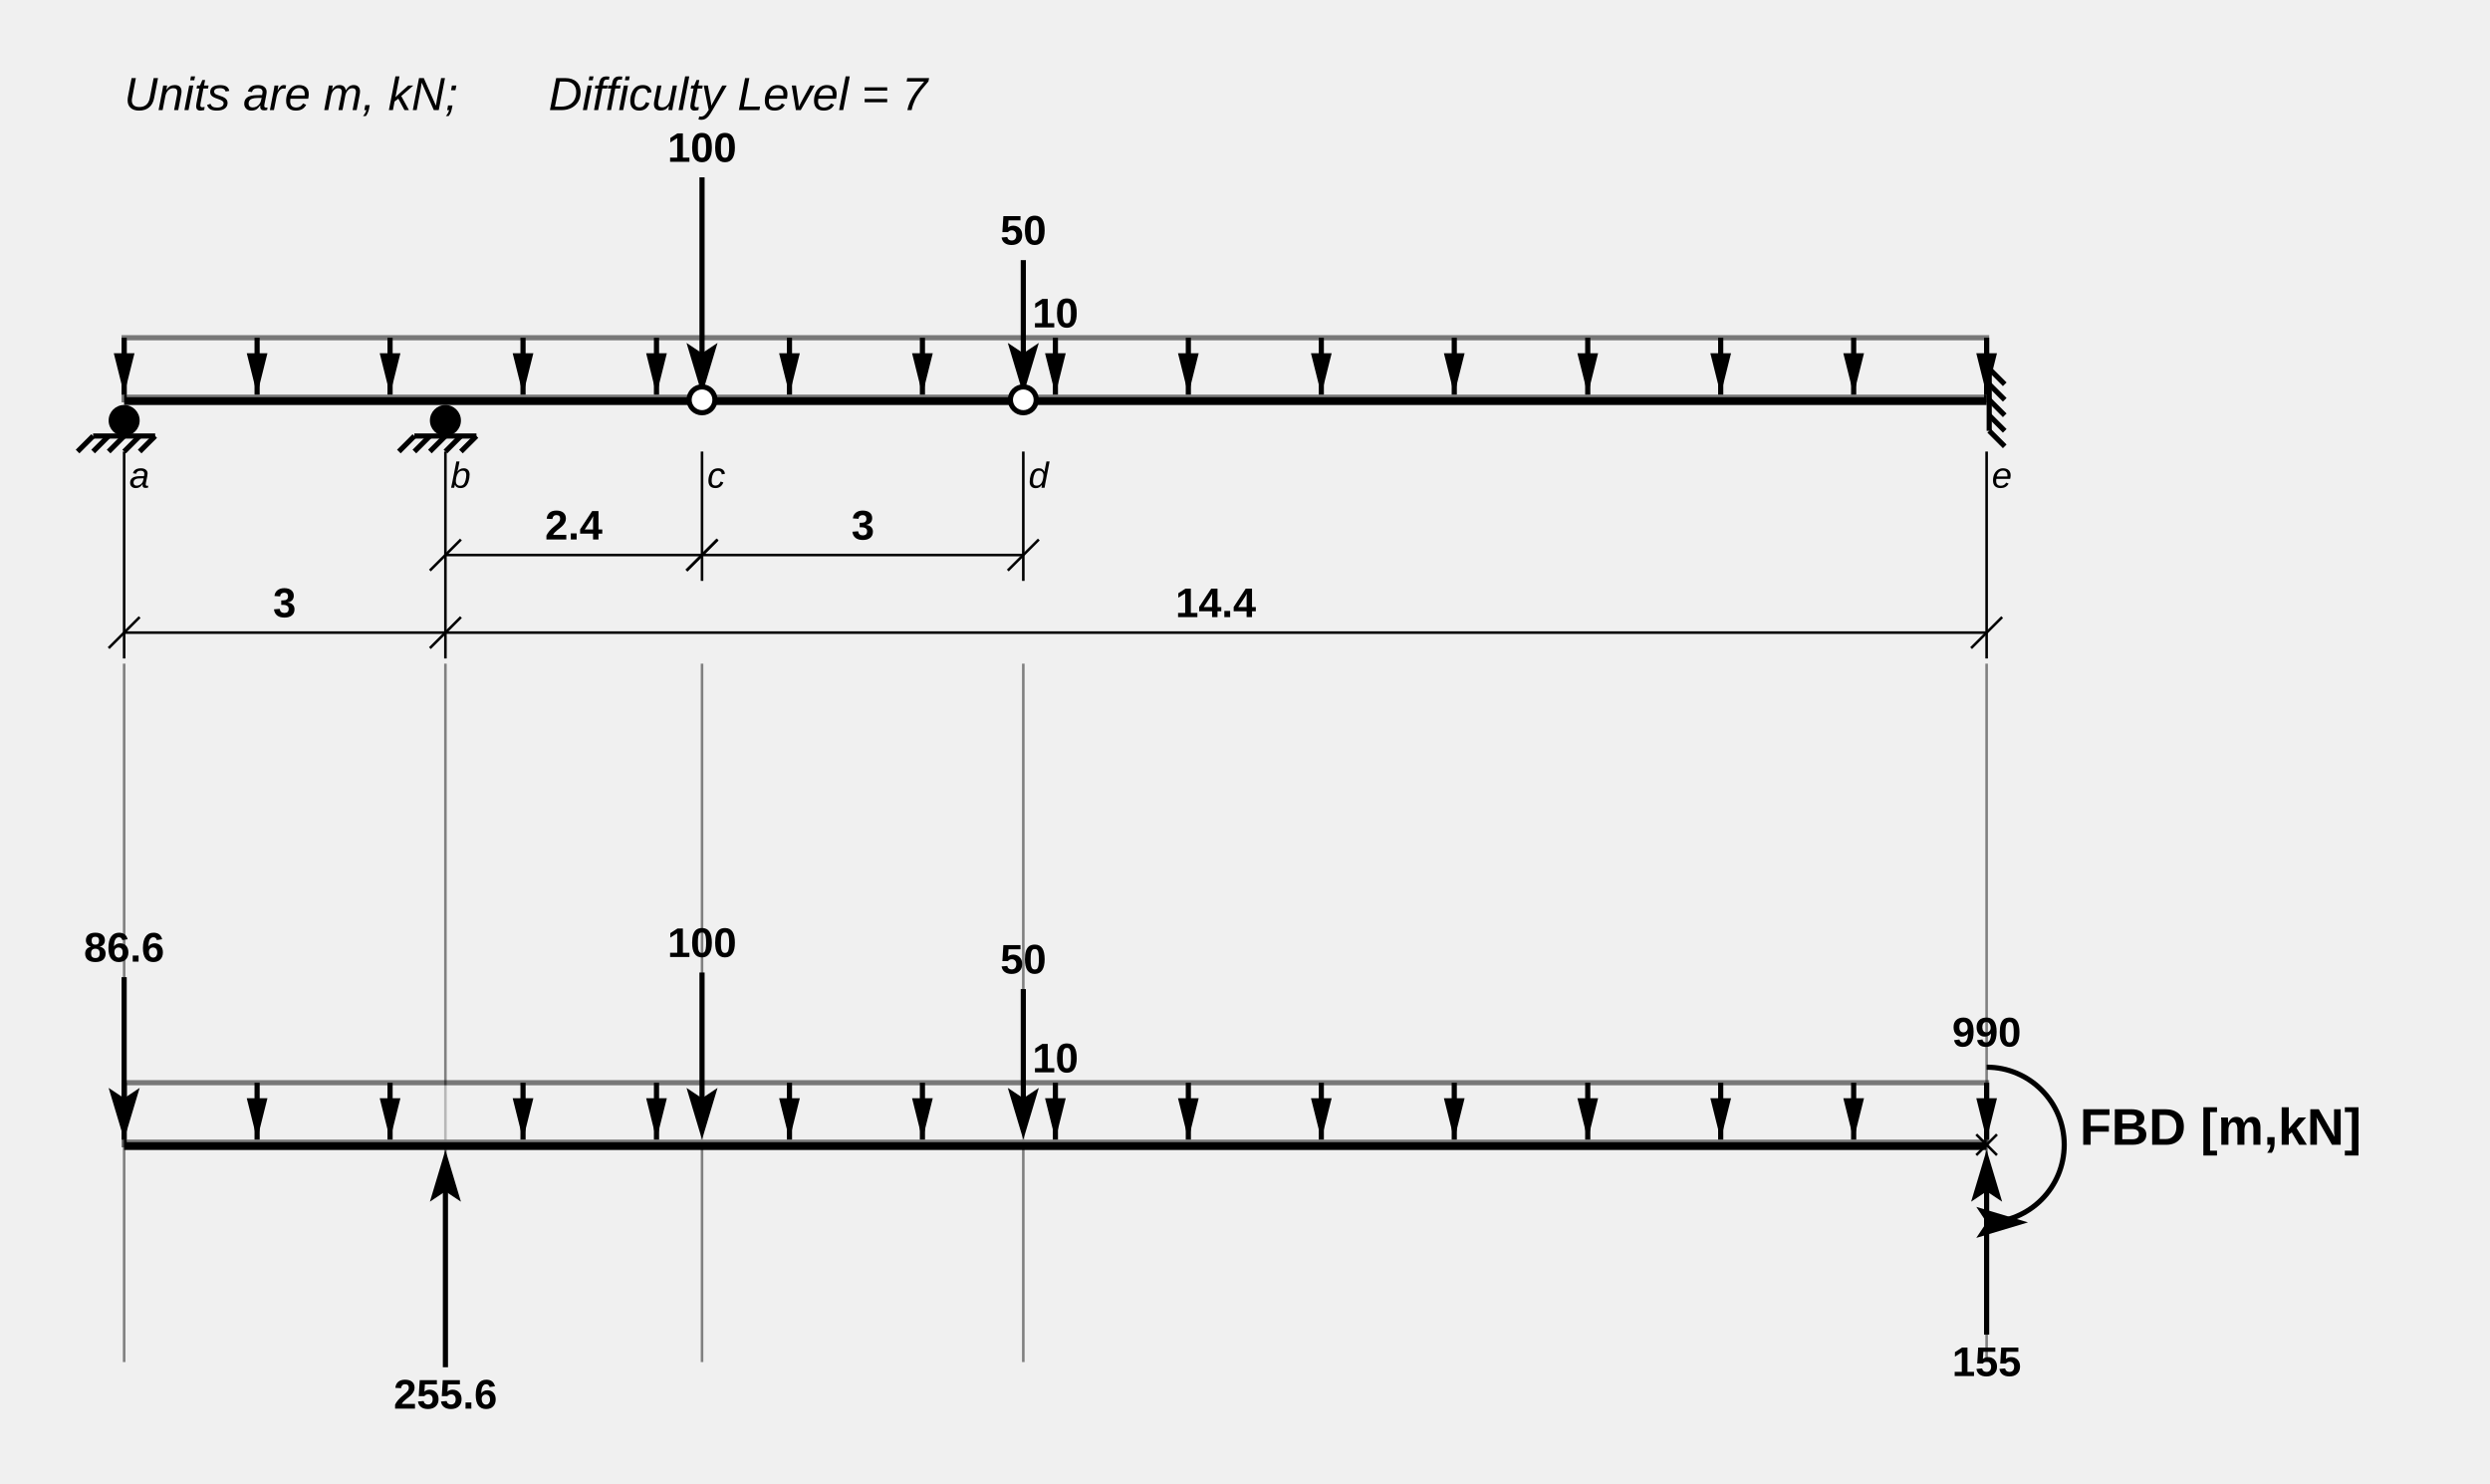
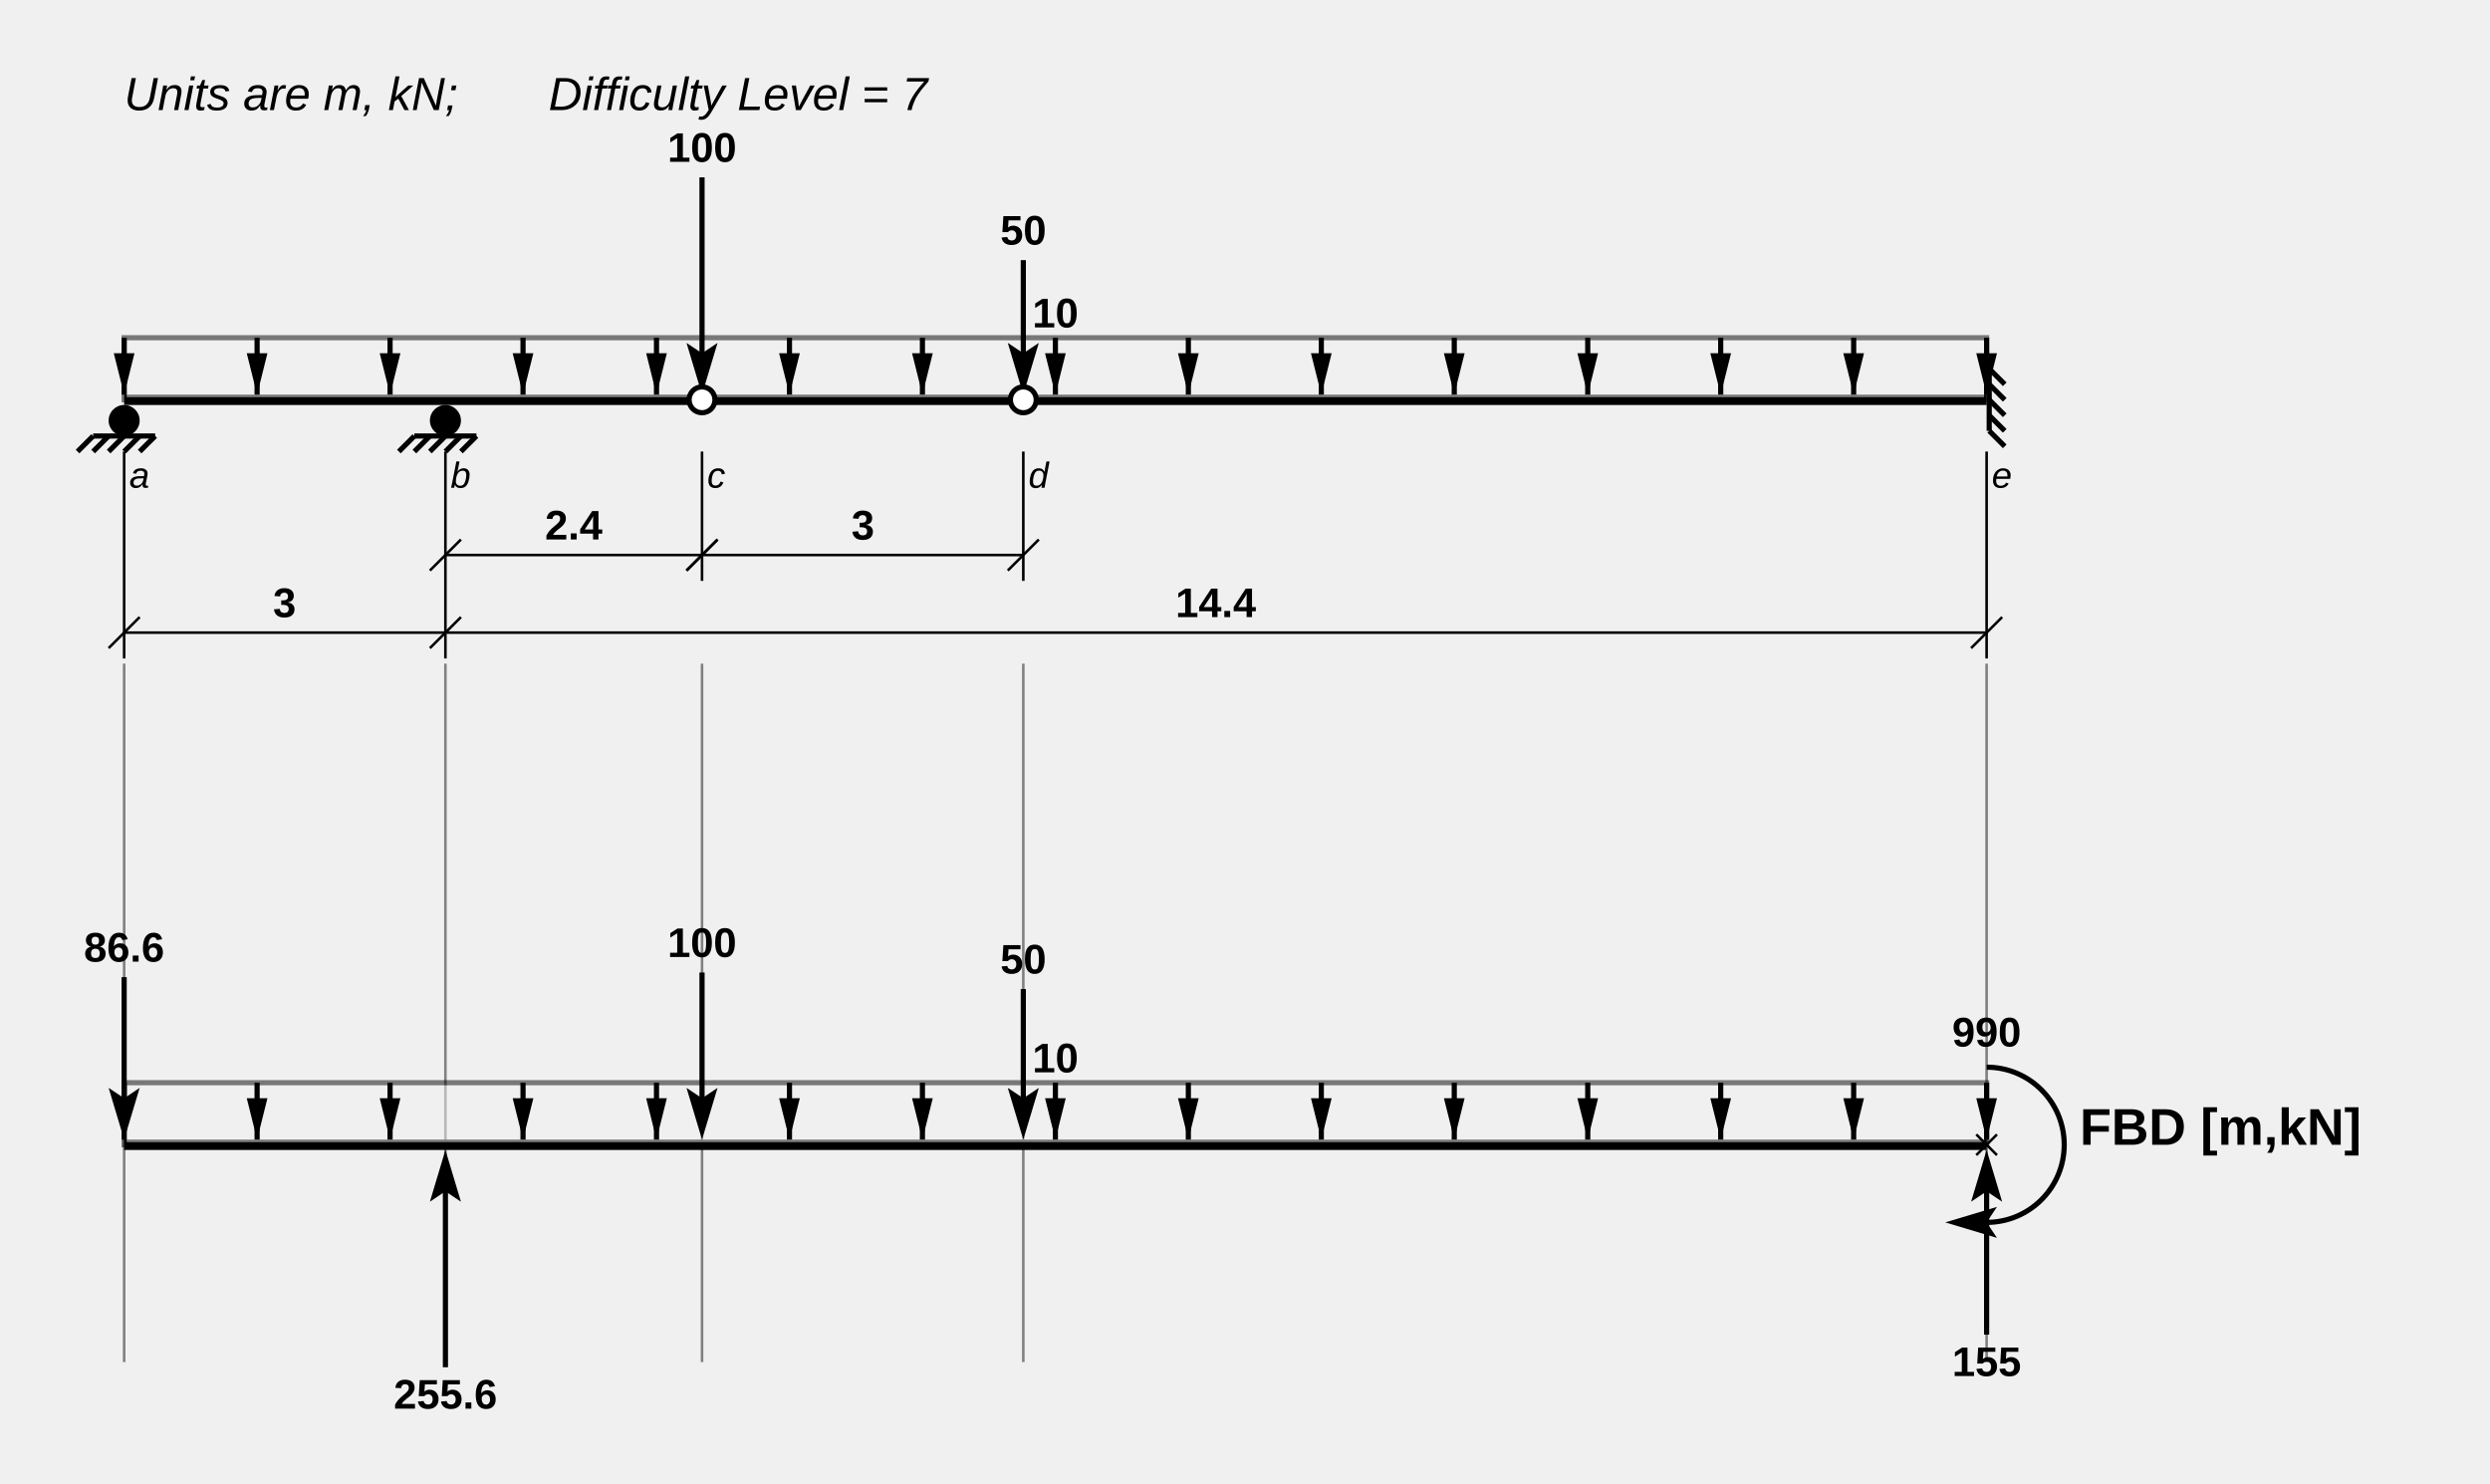
<svg xmlns="http://www.w3.org/2000/svg" xmlns:xlink="http://www.w3.org/1999/xlink" id="svg283" viewBox="0 0 481.282 286.803" height="3.983in" width="6.684in" version="1.1">
  <defs id="defs61">
    <style id="style2" type="text/css">
    .elem {
	stroke-width: 2.0;
	stroke: black;
	}
    path.dim {
       stroke-width: 0.5;
       stroke: black;
       }
    path.guides {
       stroke-width: 0.5;
       stroke: grey;
       }
    text.dwglabel {
       font-family: Verdana, Arial;
       font-size: 10px;
       font-weight: bold;
       fill: black;
       text-align: center;
       text-anchor: start;
       }
    text.dim {
       font-family: Verdana, Arial;
       font-size: 8px;
       font-weight: bold;
       fill: black;
       text-align: center;
       text-anchor: middle;
       }
    text.guides {
       font-family: Verdana, Arial;
       font-size: 8px;
       font-weight: normal;
       font-style: italic;
       fill: black;
       text-align: center;
       text-anchor: middle;
       }
    text.vmlabel {
       font-family: Verdana, Arial;
       font-size: 8px;
       font-style: italic;
       fill: black;
       }
    text.notes {
       font-family: Verdana, Arial;
       font-size: 9px;
       font-weight: normal;
       font-style: italic;
       fill: black;
       text-align: center;
       text-anchor: left;
       }
    text.ptlabel {
       font-family: Verdana, Arial;
       font-size: 7px;
       font-style: italic;
       fill: black;
       text-align: center;
       text-anchor: start;
       }
     path.cload {
       fill: none;
       stroke-width: 1;
       stroke: black; 
       marker-end: url(#CLArrowEnd);
     }
      path.mload {
       fill: none;
       stroke-width: 1;
       stroke: black; 
       marker-end: url(#MLArrowEnd);
     }
      path.mloadInkscape {
       fill: none;
       stroke-width: 1;
       stroke: black; 
       marker-end: url(#MLArrowStart);
     }
     polygon.dload {
       fill: rgb(240,240,240);
       opacity: 0.5; /* if &lt; 1, REALLY slows down printing of the pdfs */
       stroke-width: 1;
       stroke: black; 
     }
     path.dload {
       fill: none;
       stroke-width: 1;
       stroke: black; 
       marker-end: url(#DLArrowEnd);
     }
     path.dloadna {
       fill: none;
       stroke-width: 1;
       stroke: black; 
     }
     path.vdiag {
       fill: url(#crosshatch45);
       stroke-width: 1;
       stroke: black; 
     }
     path.mdiag {
       fill: url(#crosshatch45);
       stroke-width: 1;
       stroke: black; 
     }

    </style>
    <g transform="translate(0,1)" id="PinnedSupport">
      <path style="opacity:1;fill:#000000;stroke:#000000;stroke-width:0" id="path4" d="M 0,0 4,6 H -4 Z" />
      <path style="fill:none;stroke:#000000;stroke-width:1" id="path6" d="M -6,6 H 6" />
      <path style="fill:none;stroke:#000000;stroke-width:1" id="path8" d="M 6,6 3,9 M 3,6 0,9 M 0,6 -3,9 m 0,-3 -3,3 m 0,-3 -3,3" />
    </g>
    <g transform="translate(0,1)" id="RollerSupport">
      <circle style="opacity:1;fill:#000000;stroke:#000000;stroke-width:0" id="circle11" r="3" cy="3" cx="0" />
      <path style="fill:none;stroke:#000000;stroke-width:1" id="path13" d="M -6,6 H 6" />
      <path style="fill:none;stroke:#000000;stroke-width:1" id="path15" d="M 6,6 3,9 M 3,6 0,9 M 0,6 -3,9 m 0,-3 -3,3 m 0,-3 -3,3" />
    </g>
    <g transform="translate(-0.5)" id="LFixedSupport">
      <path style="fill:none;stroke:#000000;stroke-width:1" id="path18" d="M 0,-6 V 6" />
      <path style="fill:none;stroke:#000000;stroke-width:1" id="path20" d="m 0,-6 -3,3 m 3,0 -3,3 m 3,0 -3,3 m 3,0 -3,3 m 3,0 -3,3" />
    </g>
    <g id="RFixedSupport">
      <use height="100%" width="100%" y="0" x="0" id="use23" transform="scale(-1,1)" xlink:href="#LFixedSupport" />
    </g>
    <g id="Hinge">
      <circle style="fill:#ffffff;stroke:#000000;stroke-width:1" id="circle26" r="2.5" cy="0" cx="0" />
    </g>
    <g id="ShearRelease">
      <rect style="fill:#ffffff;stroke:none" id="rect29" height="12" width="6" y="-6" x="-3" />
      <circle style="fill:#ffffff;stroke:#000000" id="circle31" strokewidth="0.5" r="2" cy="-6" cx="0" />
      <circle style="fill:#ffffff;stroke:#000000" id="circle33" strokewidth="0.5" r="2" cy="0" cx="0" />
      <circle style="fill:#ffffff;stroke:#000000" id="circle35" strokewidth="0.5" r="2" cy="6" cx="0" />
      <path style="stroke:#000000;stroke-width:1" id="path37" d="M -3,-9 V 9 M 3,-9 V 9" />
    </g>
    <marker refY="2" refX="0" viewBox="0 0 8 4" orient="auto" markerHeight="4" markerWidth="8" markerUnits="userSpaceOnUse" id="DLArrowStart">
      <path id="path40" d="M 0,2 8,0 v 4 z" />
    </marker>
    <marker refY="2" refX="8" viewBox="0 0 8 4" orient="auto" markerHeight="4" markerWidth="8" markerUnits="userSpaceOnUse" id="DLArrowEnd">
      <path id="path43" d="M 0,0 8,2 0,4 Z" />
    </marker>
    <marker refY="3" refX="3" viewBox="0 0 10 6" orient="auto" markerHeight="6" markerWidth="10" markerUnits="userSpaceOnUse" id="CLArrowStart">
      <path id="path46" d="M 0,3 10,0 8,3 10,6 Z" />
    </marker>
    <marker refY="3" refX="7" viewBox="0 0 10 6" orient="auto" markerHeight="6" markerWidth="10" markerUnits="userSpaceOnUse" id="CLArrowEnd">
      <path id="path49" d="M 0,0 10,3 0,6 2,3 Z" />
    </marker>
    <marker refY="3" refX="8" viewBox="0 0 10 6" orient="auto" markerHeight="6" markerWidth="10" markerUnits="userSpaceOnUse" id="MLArrowStart">
      <path id="path52" d="M 10,0 0,3 10,6 8,3 Z" />
    </marker>
    <marker refY="3" refX="2" viewBox="0 0 10 6" orient="auto" markerHeight="6" markerWidth="10" markerUnits="userSpaceOnUse" id="MLArrowEnd">
      <path id="path55" d="M 0,0 10,3 0,6 2,3 Z" />
    </marker>
    <pattern viewBox="0 0 10 10" height="10" width="10" y="0" x="0" patternUnits="userSpaceOnUse" id="crosshatch45">
      <path id="path58" stroke-width="0.2" stroke="grey" fill="none" d="M 0 0 L 10 10" />
    </pattern>
  </defs>
  <g id="g281" transform="translate(23.98984,77.28184)">
    <path style="stroke:#000000;stroke-width:2" id="path65" d="M 0,0 H 360" class="elem" />
    <g id="g103">
      <polygon style="opacity:0.5;fill:#f0f0f0;stroke:#000000;stroke-width:1" id="polygon69" class="dload" points="360,-12 360,0 0,0 0,-12 " />
      <path style="fill:none;stroke:#000000;stroke-width:1;marker-end:url(#DLArrowEnd)" id="path71" d="M 0,-12 V -1" class="dload" />
      <path style="fill:none;stroke:#000000;stroke-width:1;marker-end:url(#DLArrowEnd)" id="path73" d="M 25.7,-12 V -1" class="dload" />
      <path style="fill:none;stroke:#000000;stroke-width:1;marker-end:url(#DLArrowEnd)" id="path75" d="M 51.4,-12 V -1" class="dload" />
      <path style="fill:none;stroke:#000000;stroke-width:1;marker-end:url(#DLArrowEnd)" id="path77" d="M 77.1,-12 V -1" class="dload" />
      <path style="fill:none;stroke:#000000;stroke-width:1;marker-end:url(#DLArrowEnd)" id="path79" d="M 102.9,-12 V -1" class="dload" />
      <path style="fill:none;stroke:#000000;stroke-width:1;marker-end:url(#DLArrowEnd)" id="path81" d="M 128.6,-12 V -1" class="dload" />
      <path style="fill:none;stroke:#000000;stroke-width:1;marker-end:url(#DLArrowEnd)" id="path83" d="M 154.3,-12 V -1" class="dload" />
      <path style="fill:none;stroke:#000000;stroke-width:1;marker-end:url(#DLArrowEnd)" id="path85" d="M 180,-12 V -1" class="dload" />
      <path style="fill:none;stroke:#000000;stroke-width:1;marker-end:url(#DLArrowEnd)" id="path87" d="M 205.7,-12 V -1" class="dload" />
      <path style="fill:none;stroke:#000000;stroke-width:1;marker-end:url(#DLArrowEnd)" id="path89" d="M 231.4,-12 V -1" class="dload" />
      <path style="fill:none;stroke:#000000;stroke-width:1;marker-end:url(#DLArrowEnd)" id="path91" d="M 257.1,-12 V -1" class="dload" />
      <path style="fill:none;stroke:#000000;stroke-width:1;marker-end:url(#DLArrowEnd)" id="path93" d="M 282.9,-12 V -1" class="dload" />
      <path style="fill:none;stroke:#000000;stroke-width:1;marker-end:url(#DLArrowEnd)" id="path95" d="M 308.6,-12 V -1" class="dload" />
      <path style="fill:none;stroke:#000000;stroke-width:1;marker-end:url(#DLArrowEnd)" id="path97" d="M 334.3,-12 V -1" class="dload" />
      <path style="fill:none;stroke:#000000;stroke-width:1;marker-end:url(#DLArrowEnd)" id="path99" d="M 360,-12 V -1" class="dload" />
      <text id="text101" class="dim" x="180" y="-12" dy="-2" dx="0" style="font-weight:bold;font-size:8px;font-family:Verdana, Arial;text-align:center;text-anchor:middle;fill:#000000">10</text>
    </g>
    <g id="g111" transform="translate(111.7,-1)">
      <path style="fill:none;stroke:#000000;stroke-width:1;marker-end:url(#CLArrowEnd)" id="path107" d="M 0,-42 V -3" class="cload" />
      <text style="font-weight:bold;font-size:8px;font-family:Verdana, Arial;text-align:center;text-anchor:middle;fill:#000000" id="text109" dy="-3" class="dim" x="0" y="-42">100</text>
    </g>
    <g id="g119" transform="translate(173.8,-1)">
      <path style="fill:none;stroke:#000000;stroke-width:1;marker-end:url(#CLArrowEnd)" id="path115" d="M 0,-26 V -3" class="cload" />
      <text style="font-weight:bold;font-size:8px;font-family:Verdana, Arial;text-align:center;text-anchor:middle;fill:#000000" id="text117" dy="-3" class="dim" x="0" y="-26">50</text>
    </g>
    <use height="100%" width="100%" id="use121" xlink:href="#RollerSupport" x="0" y="0" />
    <use height="100%" width="100%" id="use123" xlink:href="#RollerSupport" x="62.1" y="0" />
    <use height="100%" width="100%" id="use125" xlink:href="#Hinge" x="111.7" y="0" />
    <use height="100%" width="100%" id="use127" xlink:href="#Hinge" x="173.8" y="0" />
    <use height="100%" width="100%" id="use129" xlink:href="#RFixedSupport" x="360" y="0" />
    <path style="stroke:#000000;stroke-width:0.5" id="path131" d="M 111.7,10 V 35" class="dim" />
    <path style="stroke:#000000;stroke-width:0.5" id="path133" d="m 62.1,30 h 49.7" class="dim" />
    <path style="stroke:#000000;stroke-width:0.5" id="path135" d="m 62.1,30 m -3,3 6,-6" class="dim" />
    <path style="stroke:#000000;stroke-width:0.5" id="path137" d="m 111.7,30 m -3,3 6,-6" class="dim" />
    <text style="font-weight:bold;font-size:8px;font-family:Verdana, Arial;text-align:center;text-anchor:middle;fill:#000000" id="text139" dy="-3" class="dim" x="86.9" y="30">2.4</text>
    <path style="stroke:#000000;stroke-width:0.5" id="path141" d="M 173.8,10 V 35" class="dim" />
    <path style="stroke:#000000;stroke-width:0.5" id="path143" d="m 111.7,30 h 62.1" class="dim" />
    <path style="stroke:#000000;stroke-width:0.5" id="path145" d="m 111.7,30 m -3,3 6,-6" class="dim" />
    <path style="stroke:#000000;stroke-width:0.5" id="path147" d="m 173.8,30 m -3,3 6,-6" class="dim" />
    <text style="font-weight:bold;font-size:8px;font-family:Verdana, Arial;text-align:center;text-anchor:middle;fill:#000000" id="text149" dy="-3" class="dim" x="142.8" y="30">3</text>
    <path style="stroke:#000000;stroke-width:0.5" id="path151" d="M 0,10 V 50" class="dim" />
    <path style="stroke:#000000;stroke-width:0.5" id="path153" d="M 62.1,10 V 50" class="dim" />
    <path style="stroke:#000000;stroke-width:0.5" id="path155" d="M 0,45 H 62.1" class="dim" />
    <path style="stroke:#000000;stroke-width:0.5" id="path157" d="m 0,45 m -3,3 6,-6" class="dim" />
    <path style="stroke:#000000;stroke-width:0.5" id="path159" d="m 62.1,45 m -3,3 6,-6" class="dim" />
    <text style="font-weight:bold;font-size:8px;font-family:Verdana, Arial;text-align:center;text-anchor:middle;fill:#000000" id="text161" dy="-3" class="dim" x="31" y="45">3</text>
    <path style="stroke:#000000;stroke-width:0.5" id="path163" d="M 360,10 V 50" class="dim" />
    <path style="stroke:#000000;stroke-width:0.5" id="path165" d="M 62.1,45 H 360" class="dim" />
    <path style="stroke:#000000;stroke-width:0.5" id="path167" d="m 360,45 m -3,3 6,-6" class="dim" />
    <text style="font-weight:bold;font-size:8px;font-family:Verdana, Arial;text-align:center;text-anchor:middle;fill:#000000" id="text169" dy="-3" class="dim" x="211" y="45">14.4</text>
    <text style="font-style:italic;font-size:7px;font-family:Verdana, Arial;text-align:center;text-anchor:start;fill:#000000" id="text171" dx="1" class="ptlabel" x="0" y="17">a</text>
    <text style="font-style:italic;font-size:7px;font-family:Verdana, Arial;text-align:center;text-anchor:start;fill:#000000" id="text173" dx="1" class="ptlabel" x="62.1" y="17">b</text>
    <text style="font-style:italic;font-size:7px;font-family:Verdana, Arial;text-align:center;text-anchor:start;fill:#000000" id="text175" dx="1" class="ptlabel" x="111.7" y="17">c</text>
    <text style="font-style:italic;font-size:7px;font-family:Verdana, Arial;text-align:center;text-anchor:start;fill:#000000" id="text177" dx="1" class="ptlabel" x="173.8" y="17">d</text>
    <text style="font-style:italic;font-size:7px;font-family:Verdana, Arial;text-align:center;text-anchor:start;fill:#000000" id="text179" dx="1" class="ptlabel" x="360" y="17">e</text>
    <text style="font-style:italic;font-weight:normal;font-size:9px;font-family:Verdana, Arial;text-align:center;fill:#000000" id="text181" class="notes" xml:space="preserve" x="0" y="-56">Units are m, kN;       Difficulty Level = 7</text>
    <g style="visibility:visible" visibility="visible" id="fbd-guides">
      <path style="stroke:#808080;stroke-width:0.5" id="path183" d="M 0,51 V 186 M 62.1,51 V 186 M 111.7,51 V 186 M 173.8,51 V 186 M 360,51 v 135" class="guides" />
    </g>
    <g style="visibility:visible" transform="translate(0,144)" visibility="visible" id="beam-fb-diagram">
      <path style="stroke:#000000;stroke-width:2" id="path188" d="M 0,0 H 360" class="elem" />
      <g id="g226">
        <polygon style="opacity:0.5;fill:#f0f0f0;stroke:#000000;stroke-width:1" id="polygon192" class="dload" points="360,-12 360,0 0,0 0,-12 " />
        <path style="fill:none;stroke:#000000;stroke-width:1;marker-end:url(#DLArrowEnd)" id="path194" d="M 0,-12 V -1" class="dload" />
        <path style="fill:none;stroke:#000000;stroke-width:1;marker-end:url(#DLArrowEnd)" id="path196" d="M 25.7,-12 V -1" class="dload" />
        <path style="fill:none;stroke:#000000;stroke-width:1;marker-end:url(#DLArrowEnd)" id="path198" d="M 51.4,-12 V -1" class="dload" />
        <path style="fill:none;stroke:#000000;stroke-width:1;marker-end:url(#DLArrowEnd)" id="path200" d="M 77.1,-12 V -1" class="dload" />
        <path style="fill:none;stroke:#000000;stroke-width:1;marker-end:url(#DLArrowEnd)" id="path202" d="M 102.9,-12 V -1" class="dload" />
        <path style="fill:none;stroke:#000000;stroke-width:1;marker-end:url(#DLArrowEnd)" id="path204" d="M 128.6,-12 V -1" class="dload" />
        <path style="fill:none;stroke:#000000;stroke-width:1;marker-end:url(#DLArrowEnd)" id="path206" d="M 154.3,-12 V -1" class="dload" />
        <path style="fill:none;stroke:#000000;stroke-width:1;marker-end:url(#DLArrowEnd)" id="path208" d="M 180,-12 V -1" class="dload" />
        <path style="fill:none;stroke:#000000;stroke-width:1;marker-end:url(#DLArrowEnd)" id="path210" d="M 205.7,-12 V -1" class="dload" />
        <path style="fill:none;stroke:#000000;stroke-width:1;marker-end:url(#DLArrowEnd)" id="path212" d="M 231.4,-12 V -1" class="dload" />
        <path style="fill:none;stroke:#000000;stroke-width:1;marker-end:url(#DLArrowEnd)" id="path214" d="M 257.1,-12 V -1" class="dload" />
        <path style="fill:none;stroke:#000000;stroke-width:1;marker-end:url(#DLArrowEnd)" id="path216" d="M 282.9,-12 V -1" class="dload" />
        <path style="fill:none;stroke:#000000;stroke-width:1;marker-end:url(#DLArrowEnd)" id="path218" d="M 308.6,-12 V -1" class="dload" />
        <path style="fill:none;stroke:#000000;stroke-width:1;marker-end:url(#DLArrowEnd)" id="path220" d="M 334.3,-12 V -1" class="dload" />
        <path style="fill:none;stroke:#000000;stroke-width:1;marker-end:url(#DLArrowEnd)" id="path222" d="M 360,-12 V -1" class="dload" />
        <text id="text224" class="dim" x="180" y="-12" dy="-2" dx="0" style="font-weight:bold;font-size:8px;font-family:Verdana, Arial;text-align:center;text-anchor:middle;fill:#000000">10</text>
      </g>
      <g id="g234" transform="translate(111.7,-1)">
        <path style="fill:none;stroke:#000000;stroke-width:1;marker-end:url(#CLArrowEnd)" id="path230" d="M 0,-32.3 V -3" class="cload" />
        <text style="font-weight:bold;font-size:8px;font-family:Verdana, Arial;text-align:center;text-anchor:middle;fill:#000000" id="text232" dy="-3" class="dim" x="0" y="-32.3">100</text>
      </g>
      <g id="g242" transform="translate(173.8,-1)">
        <path style="fill:none;stroke:#000000;stroke-width:1;marker-end:url(#CLArrowEnd)" id="path238" d="M 0,-29.1 V -3" class="cload" />
        <text style="font-weight:bold;font-size:8px;font-family:Verdana, Arial;text-align:center;text-anchor:middle;fill:#000000" id="text240" dy="-3" class="dim" x="0" y="-29.1">50</text>
      </g>
      <g id="g250" transform="translate(0,-1)">
        <path style="fill:none;stroke:#000000;stroke-width:1;marker-end:url(#CLArrowEnd)" id="path246" d="M 0,-31.4 V -3" class="cload" />
        <text style="font-weight:bold;font-size:8px;font-family:Verdana, Arial;text-align:center;text-anchor:middle;fill:#000000" id="text248" dy="-3" class="dim" x="0" y="-31.4">86.6</text>
      </g>
      <g id="g258" transform="translate(62.1,1)">
        <path style="fill:none;stroke:#000000;stroke-width:1;marker-end:url(#CLArrowEnd)" id="path254" d="M 0,42 V 3" class="cload" />
        <text style="font-weight:bold;font-size:8px;font-family:Verdana, Arial;text-align:center;text-anchor:middle;fill:#000000" id="text256" dy="8" class="dim" x="0" y="42">255.6</text>
      </g>
      <g id="g266" transform="translate(360,1)">
        <path style="fill:none;stroke:#000000;stroke-width:1;marker-end:url(#CLArrowEnd)" id="path262" d="M 0,35.7 V 3" class="cload" />
        <text style="font-weight:bold;font-size:8px;font-family:Verdana, Arial;text-align:center;text-anchor:middle;fill:#000000" id="text264" dy="8" class="dim" x="0" y="35.7">155</text>
      </g>
      <g id="g276" transform="translate(360)">
        <path style="stroke:#000000;stroke-width:0.5" id="path270" d="M -2,-2 2,2 M -2,2 2,-2" class="dim" />
-         <path style="fill:none;stroke:#000000;stroke-width:1;marker-end:url(#MLArrowStart)" id="path272" d="M 0,-15 A 15,15 0 0 1 0,15" class="mloadInkscape" />
+         <path style="fill:none;stroke:#000000;stroke-width:1;marker-end:url(#MLArrowEnd)" id="path272" d="M 0,-15 A 15,15 0 0 1 0,15" class="mloadInkscape" />
        <text style="font-weight:bold;font-size:8px;font-family:Verdana, Arial;text-align:center;text-anchor:middle;fill:#000000" id="text274" dy="-4" class="dim" x="0" y="-15">990</text>
      </g>
      <text style="font-weight:bold;font-size:10px;font-family:Verdana, Arial;text-align:center;text-anchor:start;fill:#000000" id="text278" dx="18" class="dwglabel" y="0" x="360">FBD [m,kN]</text>
    </g>
  </g>
</svg>
